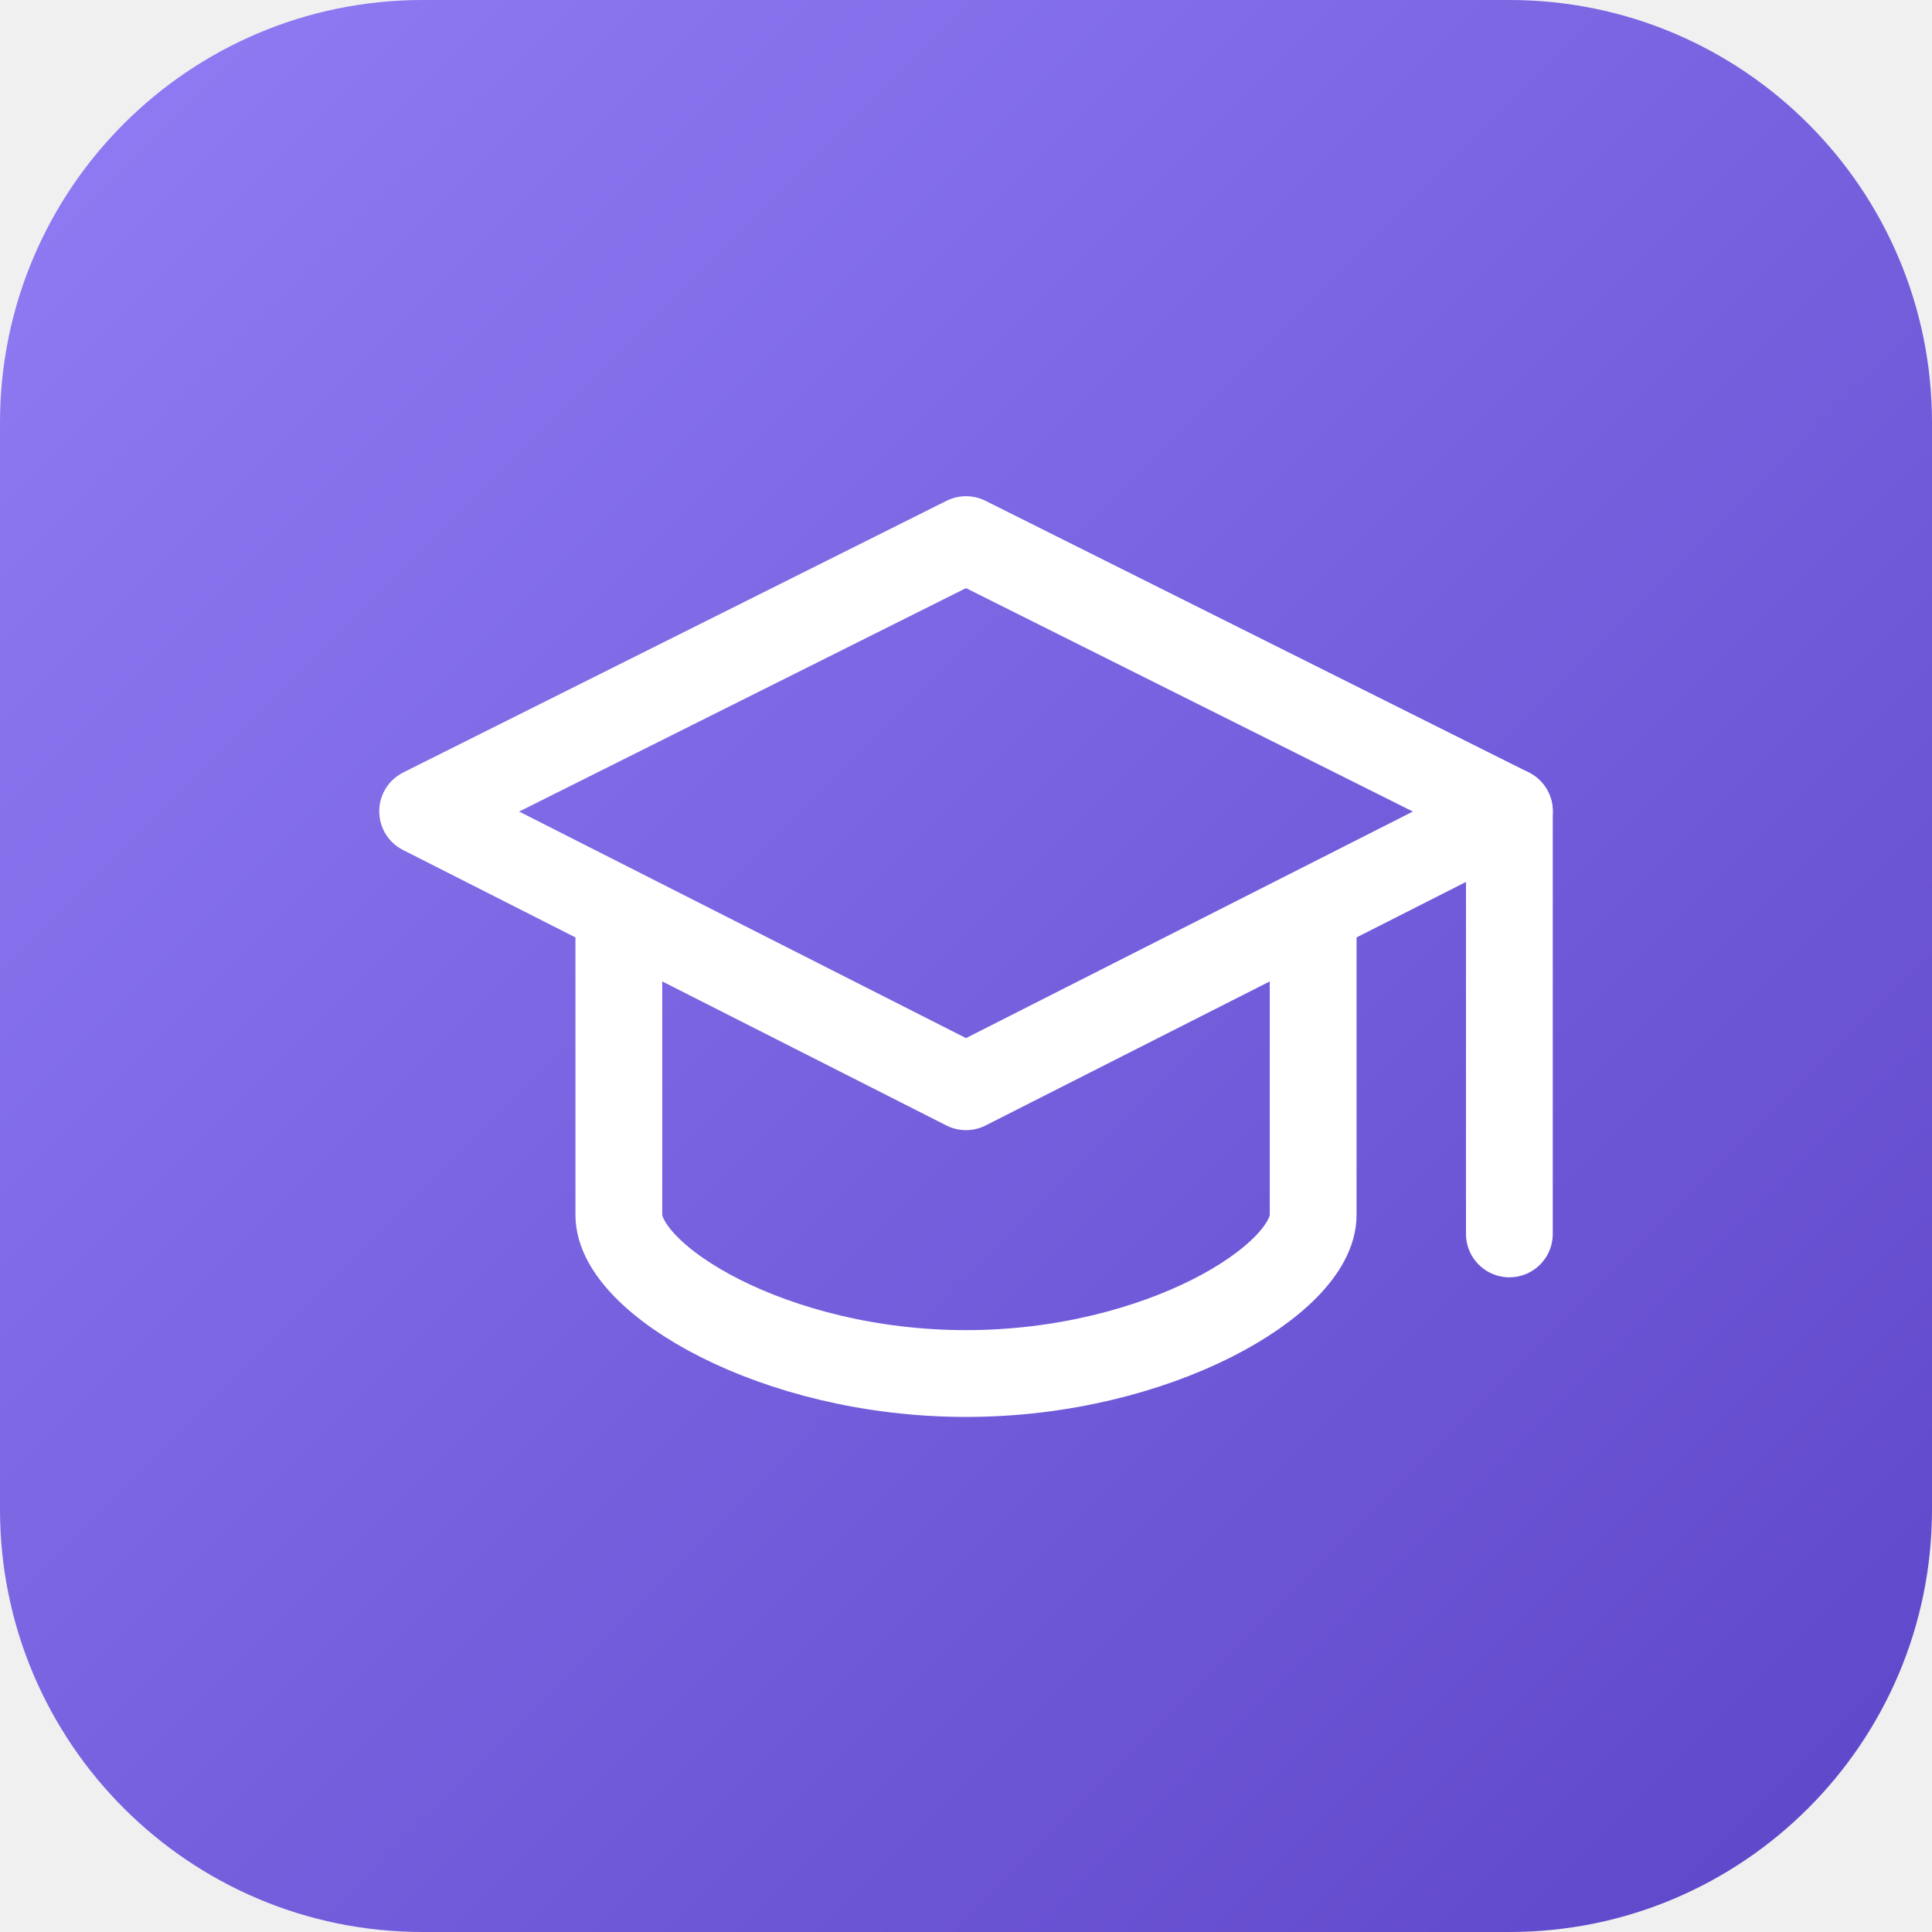
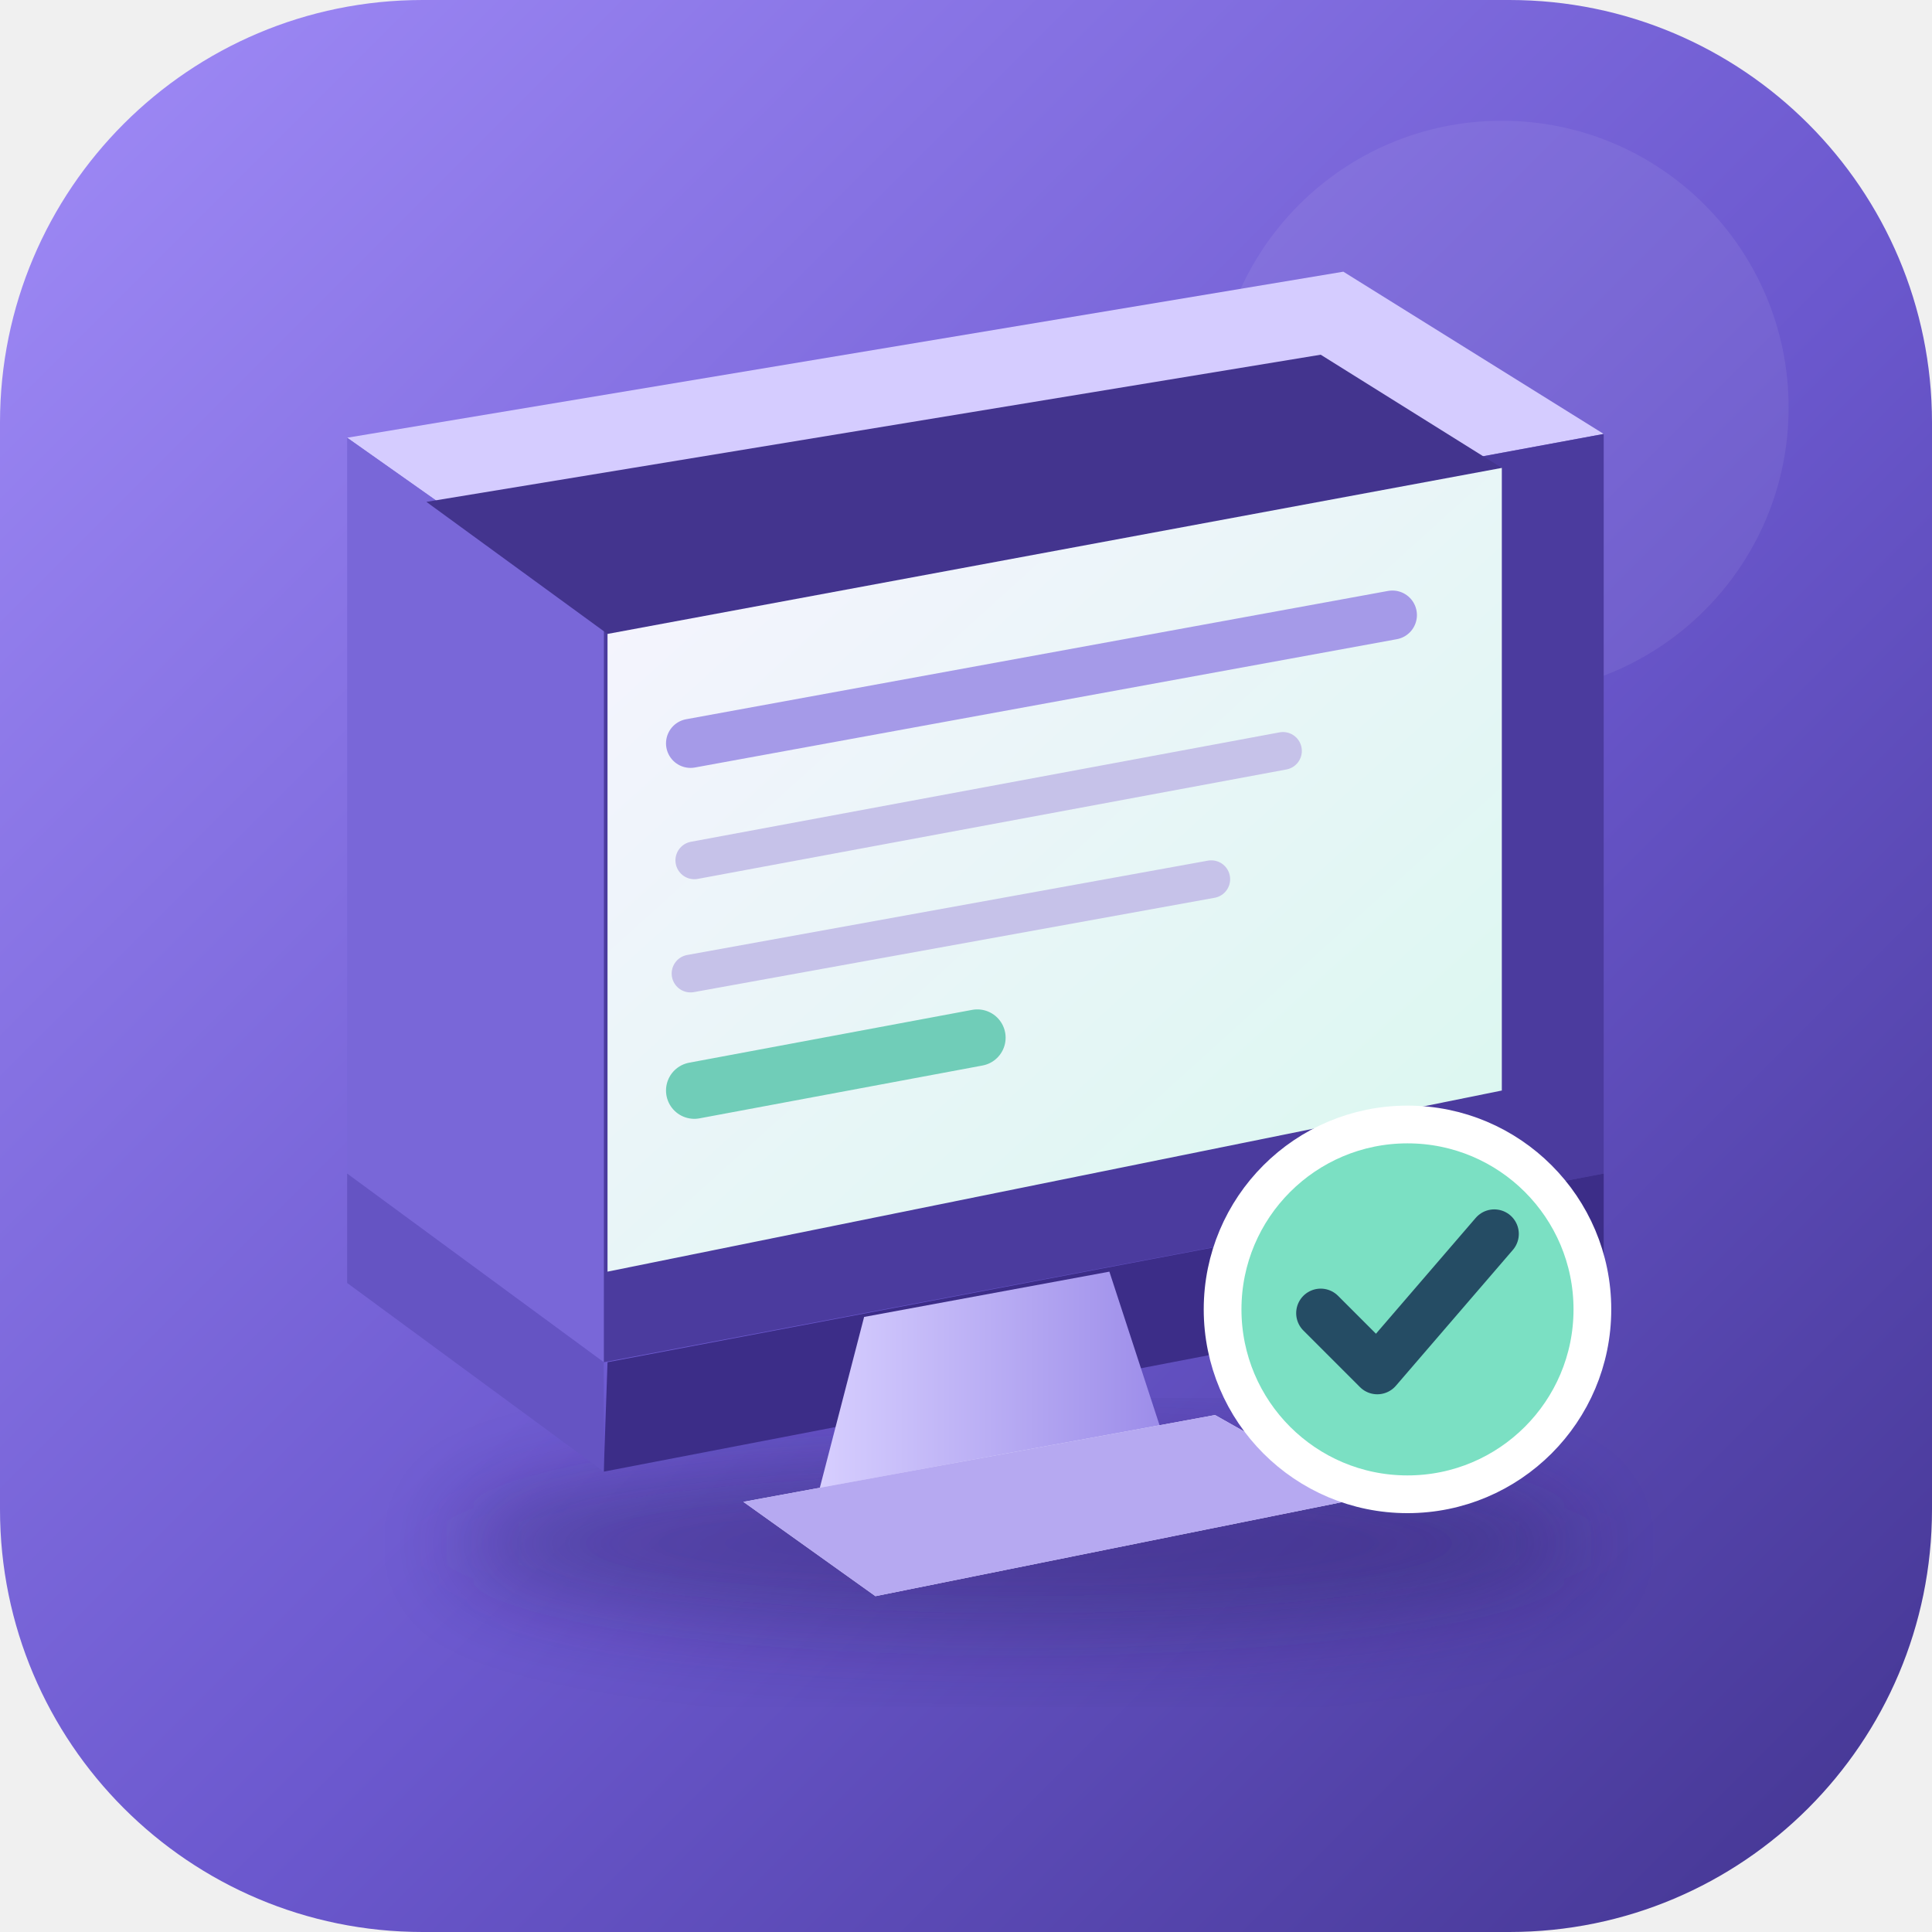
<svg xmlns="http://www.w3.org/2000/svg" viewBox="0 0 512 512">
  <defs>
-     <linearGradient id="studyspace-purple" x1="0" y1="0" x2="1" y2="1">
-       <stop offset="0" stop-color="#927df5" />
-       <stop offset="1" stop-color="#5d45c8" />
+     <linearGradient id="bg" x1="0" y1="0" x2="1" y2="1">
+       <stop offset="0" stop-color="#a18cf8" />
+       <stop offset=".55" stop-color="#6b58ce" />
+       <stop offset="1" stop-color="#42348f" />
    </linearGradient>
+     <linearGradient id="screen" x1="0" y1="0" x2="1" y2="1">
+       <stop offset="0" stop-color="#f7f3ff" />
+       <stop offset="1" stop-color="#d9f8ef" />
+     </linearGradient>
+     <linearGradient id="stand" x1="0" y1="0" x2="1" y2="0">
+       <stop offset="0" stop-color="#d8d0ff" />
+       <stop offset="1" stop-color="#9b8be9" />
+     </linearGradient>
+     <filter id="shadow" x="-30%" y="-30%" width="160%" height="170%">
+       <feGaussianBlur stdDeviation="12" />
+     </filter>
  </defs>
-   <rect width="512" height="512" rx="112" fill="url(#studyspace-purple)" />
-   <g fill="none" stroke="#fff" stroke-width="23" stroke-linecap="round" stroke-linejoin="round">
-     <path d="M112 215 256 143 400 215 256 288 112 215Z" />
-     <path d="M164 246v76c0 17 41 42 92 42s92-25 92-42v-76" />
-     <path d="M400 215v112" />
-   </g>
+   <rect width="512" height="512" rx="112" fill="url(#bg)" />
+   <circle cx="398" cy="108" r="76" fill="#fff" opacity=".07" />
+   <ellipse cx="270" cy="409" rx="150" ry="24" fill="#211858" opacity=".35" filter="url(#shadow)" />
+   <path d="M92 116 356 72 425 115 160 164Z" fill="#d5ccff" />
+   <path d="M160 164 425 115 425 311 160 361Z" fill="#4b3b9e" />
+   <path d="M92 116 160 164 160 361 92 311Z" fill="#7967d8" />
+   <path d="M113 133 350 94 398 124 161 168Z" fill="#43348e" />
+   <path d="M161 168 398 124 398 289 161 337Z" fill="url(#screen)" />
+   <path d="M183 197 369 163" stroke="#a59ae8" stroke-width="13" stroke-linecap="round" />
+   <path d="M184 228 340 199" stroke="#c6c2e9" stroke-width="10" stroke-linecap="round" />
+   <path d="M183 258 321 233" stroke="#c6c2e9" stroke-width="10" stroke-linecap="round" />
+   <path d="M184 289 259 275" stroke="#70cdb8" stroke-width="15" stroke-linecap="round" />
+   <path d="M161 361 425 311 425 339 160 390Z" fill="#3c2d88" />
+   <path d="M92 311 160 361 160 390 92 340Z" fill="#6554c3" />
+   <path d="M229 349 294 337 310 386 215 403Z" fill="url(#stand)" />
+   <path d="M197 398 322 375 361 397 232 423Z" fill="#e6e0ff" />
+   <path d="M197 398 232 423 361 397 322 375Z" fill="#b6a9f1" />
+   <circle cx="373" cy="347" r="49" fill="#7be0c3" stroke="#fff" stroke-width="10" />
+   <path d="m350 348 15 15 31-36" fill="none" stroke="#254c64" stroke-width="13" stroke-linecap="round" stroke-linejoin="round" />
</svg>
